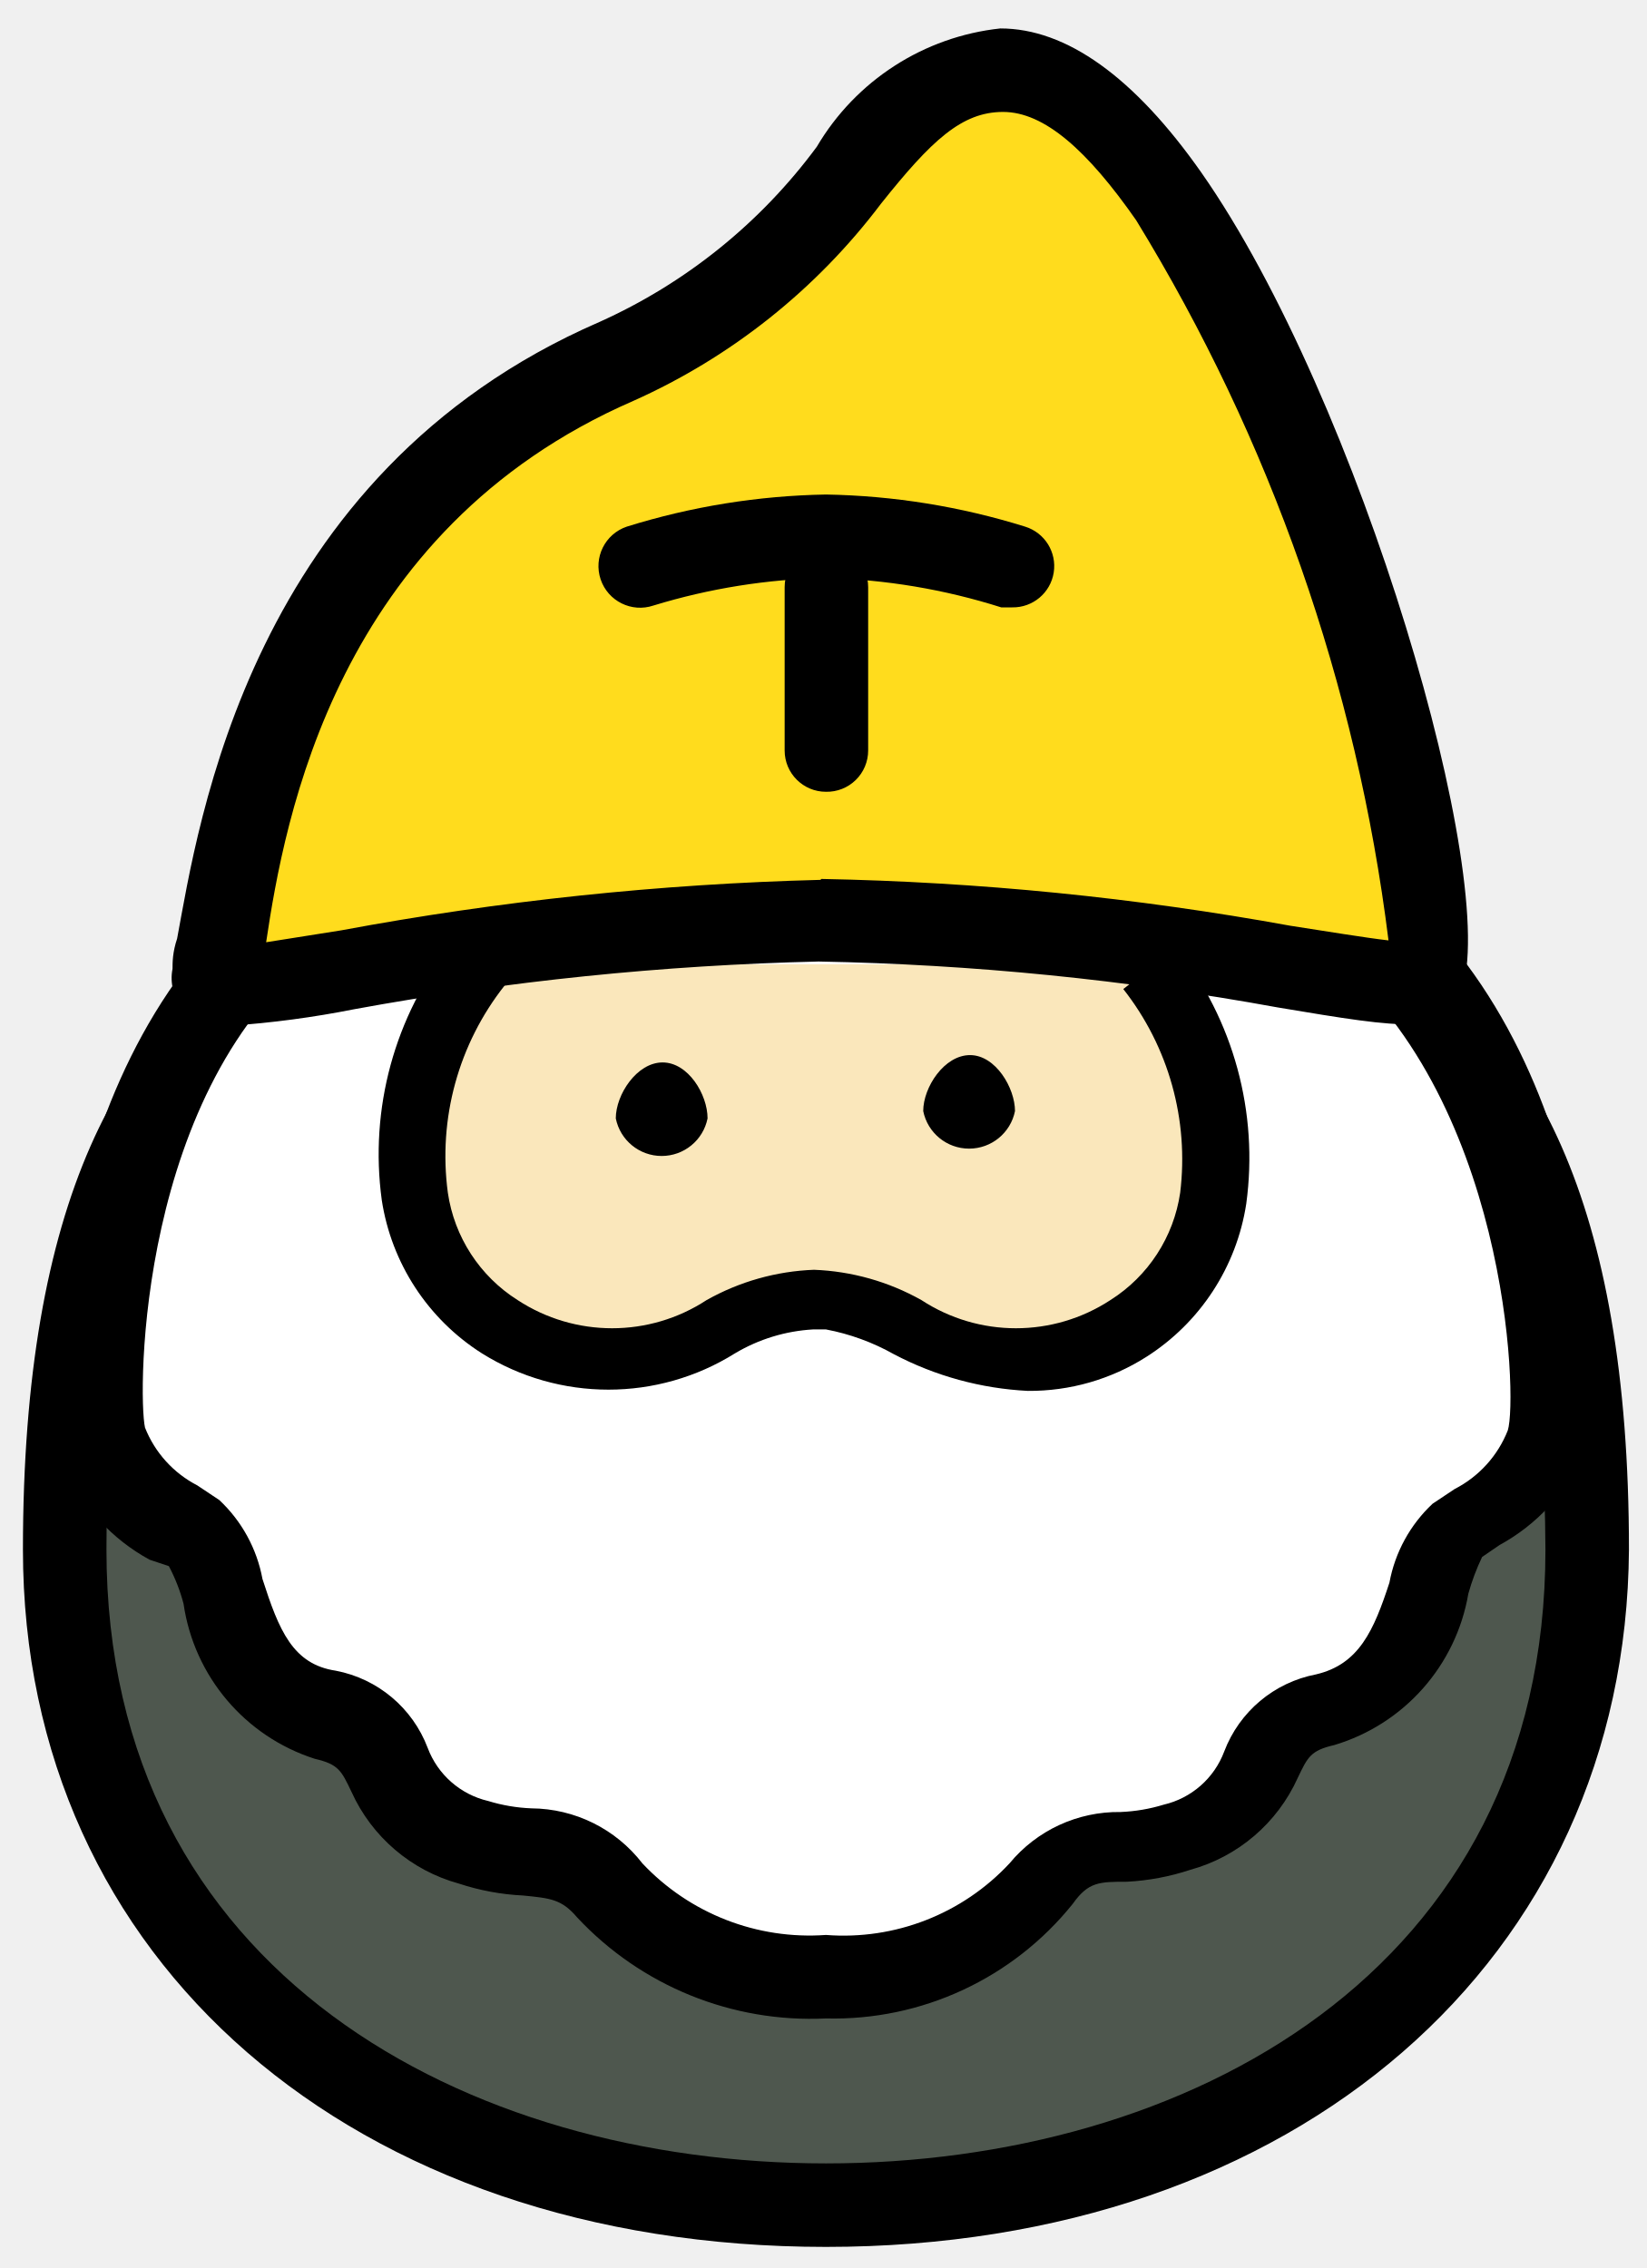
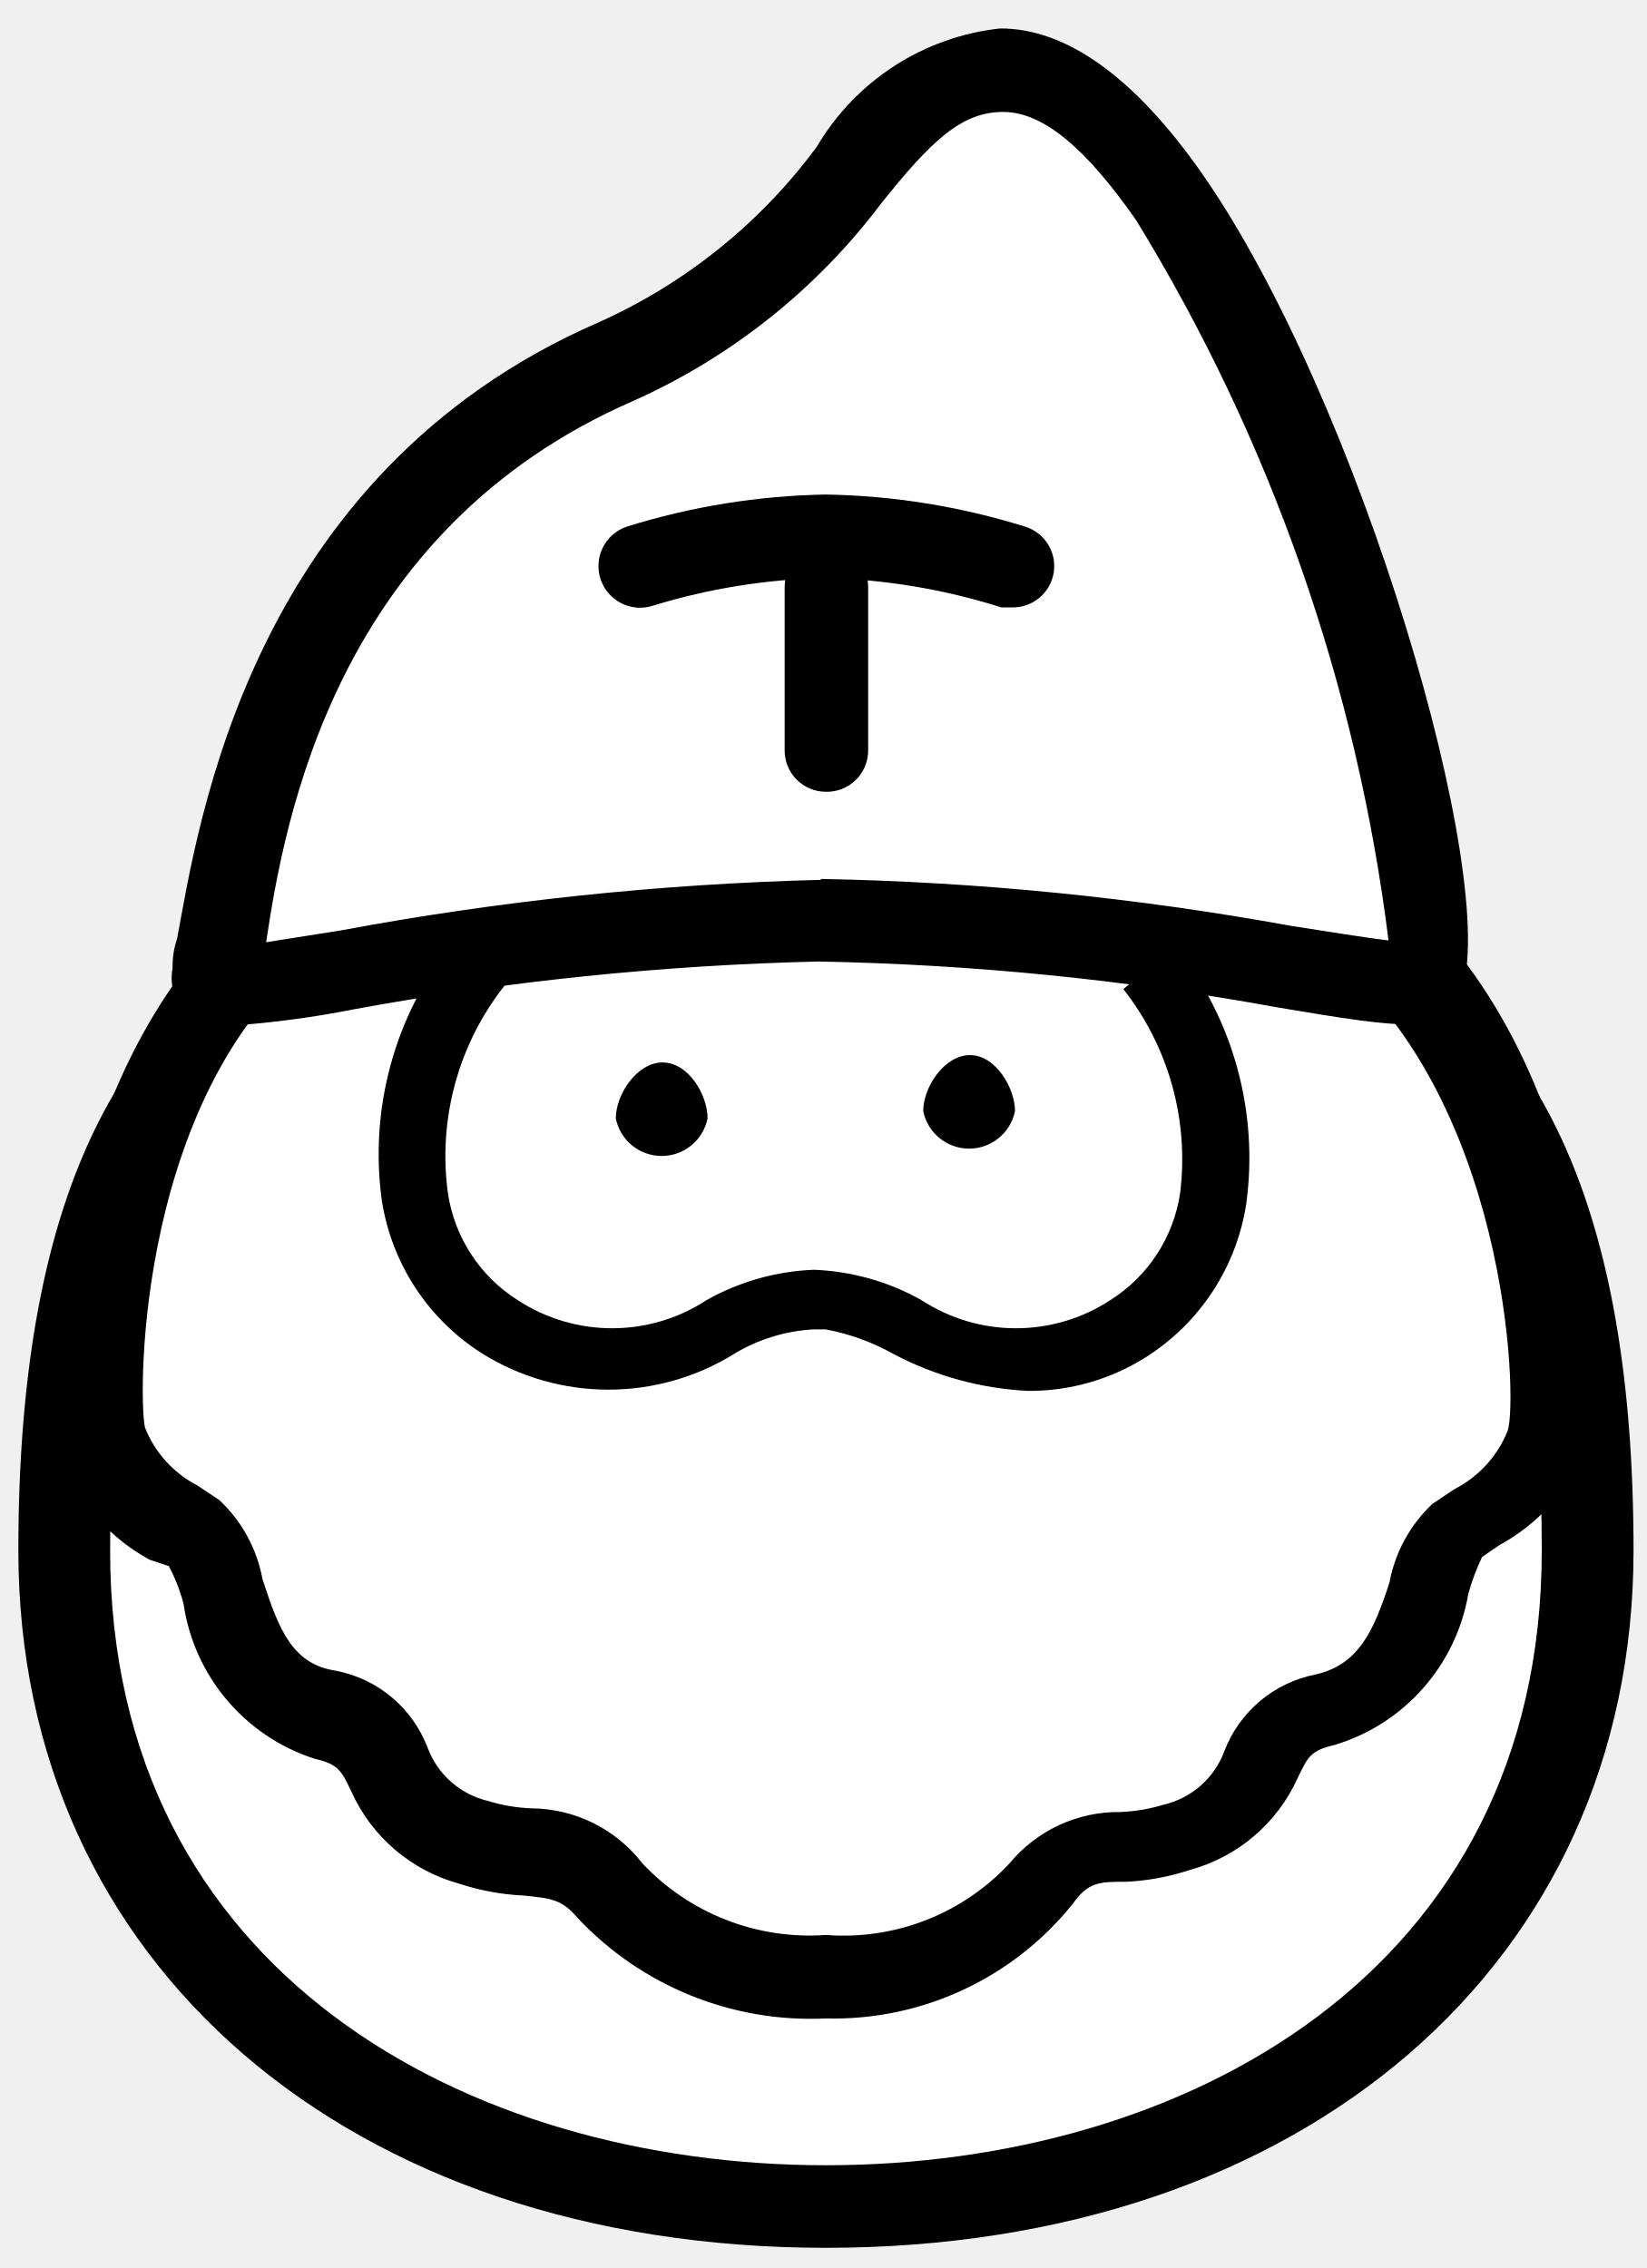
<svg xmlns="http://www.w3.org/2000/svg" viewBox="0 0 17.94 24.72">
  <g data-name="レイヤー 1">
-     <path d="M17.26 16.89C17.26 21.44 13.55 24 9 24S.67 21.44.67 16.89C.67 9.74 4.39 9.74 9 9.74s8.26.08 8.26 7.15z" fill="#4e574e" />
-     <path d="M9 24.49c-5.15 0-8.75-3.12-8.75-7.6 0-7.6 4.25-7.6 8.75-7.6s8.75 0 8.75 7.6c-.03 4.47-3.63 7.6-8.75 7.6zM9 10.2c-4.55 0-7.84 0-7.84 6.69 0 4.62 3.94 6.69 7.84 6.69s7.84-2.07 7.84-6.69C16.81 10.2 13.52 10.2 9 10.2z" />
-     <path d="M14.68 9.93A14 14 0 009 9a14 14 0 00-5.71 1C1 11.64.93 15.29 1.12 15.73a2 2 0 001 1c.42.31.27 1.7 1.44 2 1 .23.41 1 1.62 1.41.59.21 1 0 1.48.5a3 3 0 002.34.9 2.94 2.94 0 002.32-.94c.46-.54.89-.3 1.48-.5 1.21-.42.65-1.18 1.62-1.41 1.17-.27 1-1.67 1.44-2a2 2 0 001-1c.14-.4.07-4.05-2.18-5.76z" fill="#fff" />
-     <path d="M9 22a3.48 3.48 0 01-2.71-1.1c-.17-.2-.29-.21-.59-.24a2.63 2.63 0 01-.7-.13 1.81 1.81 0 01-1.17-1c-.11-.23-.14-.3-.4-.36A2.09 2.09 0 012 17.48a1.92 1.92 0 00-.16-.41L1.63 17a2.11 2.11 0 01-.92-1C.46 15.35.5 11.45 3 9.57A14.74 14.74 0 019 8.5a14.89 14.89 0 015.92 1h.07c2.48 1.88 2.52 5.78 2.27 6.34a2.11 2.11 0 01-.92 1l-.19.13a2.46 2.46 0 00-.15.4 2.09 2.09 0 01-1.46 1.65c-.26.06-.29.13-.4.36a1.81 1.81 0 01-1.17 1 2.63 2.63 0 01-.69.13c-.3 0-.42 0-.59.24A3.34 3.34 0 019 22zM9 9.41a13.5 13.5 0 00-5.5.93c-2 1.5-2 4.86-1.92 5.22a1.21 1.21 0 00.57.63l.24.16a1.57 1.57 0 01.47.86c.18.56.33.93.8 1a1.34 1.34 0 011 .84.93.93 0 00.66.58 1.86 1.86 0 00.47.08 1.54 1.54 0 011.21.6 2.5 2.5 0 002 .78 2.47 2.47 0 002-.78 1.54 1.54 0 011.21-.56 1.86 1.86 0 00.47-.08.93.93 0 00.66-.58 1.34 1.34 0 011-.84c.47-.11.63-.48.8-1a1.57 1.57 0 01.47-.86l.24-.16a1.22 1.22 0 00.58-.64c.11-.35 0-3.67-2-5.23A13.65 13.65 0 009 9.41z" />
-     <path d="M12.54 10.51c.92 1.18 1.11 3.07-.24 3.93-1.53 1-2.53-.42-3.47-.31h.08C8 14 7 15.42 5.45 14.44c-1.34-.86-1.16-2.74-.24-3.93" fill="#fae7bb" />
-     <path d="M11.2 15.16a3.51 3.51 0 01-1.46-.4 2.43 2.43 0 00-.74-.27h-.14a1.87 1.87 0 00-.85.26 2.6 2.6 0 01-2.76 0 2.41 2.41 0 01-1.09-1.67 3.7 3.7 0 01.76-2.79l.58.45A3 3 0 004.88 13a1.67 1.67 0 00.76 1.17 1.88 1.88 0 002.06 0 2.58 2.58 0 011.17-.33 2.59 2.59 0 011.17.33 1.88 1.88 0 002.06 0 1.67 1.67 0 00.76-1.17 3 3 0 00-.62-2.22l.58-.45a3.7 3.7 0 01.76 2.79 2.41 2.41 0 01-1.09 1.67 2.37 2.37 0 01-1.29.37z" />
-     <path d="M7.71 12.19a.51.51 0 01-1 0c0-.26.23-.61.51-.61s.49.35.49.61zm3.35-.08a.51.51 0 01-1 0c0-.26.23-.61.51-.61s.49.36.49.61z" />
-     <path d="M15.52 10.68C16 9.41 13.36.77 10.92.77c-1.49 0-1.66 2-4.21 3.15C2.66 5.69 2.53 10 2.37 10.68 2.3 11 5.62 10 8.94 10s6.48.95 6.58.68z" fill="#ffdc1d" />
-     <path d="M2.51 11.18A.55.55 0 012 11a.51.51 0 01-.12-.44c0-.07 0-.18.05-.33.23-1.23.78-5.06 4.6-6.72A6 6 0 008.9 1.6a2.65 2.65 0 012-1.29c.72 0 1.46.53 2.19 1.57 1.73 2.47 3.27 7.75 2.83 8.94-.17.46-.57.4-2 .16a31 31 0 00-5-.5 32.2 32.2 0 00-5.06.52 10.66 10.66 0 01-1.35.18zm6.44-1.6a31.9 31.9 0 015.11.51c.39.06.81.13 1.07.16a19.68 19.68 0 00-2.75-7.85c-.53-.76-1-1.18-1.45-1.18s-.78.31-1.33 1a6.92 6.92 0 01-2.7 2.15c-3.24 1.41-3.8 4.56-4 5.9l.82-.13a33.08 33.08 0 015.22-.55z" />
-     <path d="M9 8.63a.45.45 0 01-.45-.45V6.4a.45.45 0 01.91 0v1.78a.45.45 0 01-.46.45z" />
-     <path d="M11.05 6.62h-.14A6.87 6.87 0 009 6.3a6.87 6.87 0 00-1.88.3.45.45 0 01-.29-.86A7.73 7.73 0 019 5.39a7.73 7.73 0 012.17.35.45.45 0 01-.14.88z" />
+     <path style="fill: white;" class="body" d="M 17.3 16.9 C 17.3 21.4 13.6 24 9 24 S 0.7 21.4 0.7 16.9 C 0.7 9.7 4.4 9.7 9 9.7 s 8.3 0.1 8.3 7.2 z" fill="#4e574e" />
+     <path style="fill: black;" class="bodyFrame" d="M 9 24.5 c -5.2 0 -8.8 -3.1 -8.8 -7.6 c 0 -7.6 4.3 -7.6 8.8 -7.6 s 8.8 0 8.8 7.6 c 0 4.5 -3.6 7.6 -8.8 7.6 z M 9 10.2 c -4.5 0 -7.8 0 -7.8 6.7 c 0 4.6 3.9 6.7 7.8 6.7 s 7.8 -2.1 7.8 -6.7 C 16.8 10.2 13.5 10.2 9 10.2 z" />
+     <path style="fill: white;" class="beard" d="M14.68 9.93A14 14 0 009 9a14 14 0 00-5.71 1C1 11.64.93 15.29 1.12 15.73a2 2 0 001 1c.42.31.27 1.7 1.44 2 1 .23.41 1 1.62 1.41.59.21 1 0 1.48.5a3 3 0 002.34.9 2.94 2.94 0 002.32-.94c.46-.54.89-.3 1.48-.5 1.21-.42.65-1.18 1.62-1.41 1.17-.27 1-1.67 1.44-2a2 2 0 001-1c.14-.4.07-4.05-2.18-5.76z" fill="#ffffff" />
+     <path style="fill: black;" class="beardFrame" d="M9 22a3.48 3.48 0 01-2.71-1.1c-.17-.2-.29-.21-.59-.24a2.63 2.63 0 01-.7-.13 1.81 1.81 0 01-1.17-1c-.11-.23-.14-.3-.4-.36A2.09 2.09 0 012 17.48a1.92 1.92 0 00-.16-.41L1.63 17a2.11 2.11 0 01-.92-1C.46 15.35.5 11.45 3 9.57A14.74 14.74 0 019 8.5a14.89 14.89 0 015.92 1h.07c2.48 1.88 2.52 5.78 2.27 6.34a2.11 2.11 0 01-.92 1l-.19.13a2.46 2.46 0 00-.15.4 2.09 2.09 0 01-1.46 1.65c-.26.06-.29.13-.4.36a1.81 1.81 0 01-1.17 1 2.63 2.63 0 01-.69.13c-.3 0-.42 0-.59.24A3.34 3.34 0 019 22zM9 9.41a13.5 13.5 0 00-5.5.93c-2 1.5-2 4.86-1.92 5.22a1.21 1.21 0 00.57.63l.24.16a1.57 1.57 0 01.47.86c.18.56.33.93.8 1a1.34 1.34 0 011 .84.93.93 0 00.66.58 1.86 1.86 0 00.47.08 1.54 1.54 0 011.21.6 2.5 2.5 0 002 .78 2.47 2.47 0 002-.78 1.54 1.54 0 011.21-.56 1.86 1.86 0 00.47-.08.93.93 0 00.66-.58 1.34 1.34 0 011-.84c.47-.11.63-.48.8-1a1.57 1.57 0 01.47-.86l.24-.16a1.22 1.22 0 00.58-.64c.11-.35 0-3.67-2-5.23A13.65 13.65 0 009 9.41z" />
+     <path style="fill: white;" class="eye" d="M 12.5 10.5 c 0.9 1.2 1.1 3.1 -0.2 3.9 c -1.5 1 -2.5 -0.4 -3.5 -0.3 h 0.1 C 8 14 7 15.4 5.5 14.4 c -1.3 -0.9 -1.2 -2.7 -0.2 -3.9" fill="#fae7bb" />
+     <path style="fill: black;" class="eyeFrame" d="M11.2 15.16a3.51 3.51 0 01-1.46-.4 2.43 2.43 0 00-.74-.27h-.14a1.87 1.87 0 00-.85.26 2.6 2.6 0 01-2.76 0 2.41 2.41 0 01-1.09-1.67 3.7 3.7 0 01.76-2.79l.58.45A3 3 0 004.88 13a1.67 1.67 0 00.76 1.17 1.88 1.88 0 002.06 0 2.58 2.58 0 011.17-.33 2.59 2.59 0 011.17.33 1.88 1.88 0 002.06 0 1.67 1.67 0 00.76-1.17 3 3 0 00-.62-2.22l.58-.45a3.7 3.7 0 01.76 2.79 2.41 2.41 0 01-1.09 1.67 2.37 2.37 0 01-1.29.37z" />
+     <path style="fill: black;" class="eyeInside" d="M7.71 12.19a.51.51 0 01-1 0c0-.26.23-.61.51-.61s.49.35.49.61zm3.35-.08a.51.51 0 01-1 0c0-.26.23-.61.51-.61s.49.36.49.61z" />
+     <path style="fill: white;" class="hat" d="M 15.5 10.7 C 16 9.4 13.4 0.8 10.9 0.8 c -1.5 0 -1.7 2 -4.2 3.1 C 2.7 5.7 2.5 10 2.4 10.7 C 2.3 11 5.6 10 8.9 10 s 6.5 0.9 6.6 0.7 z" fill="#ffdc1d" />
+     <path style="fill: black;" class="hatFrame" d="M2.51 11.18A.55.55 0 012 11a.51.51 0 01-.12-.44c0-.07 0-.18.05-.33.23-1.23.78-5.06 4.6-6.72A6 6 0 008.9 1.6a2.65 2.65 0 012-1.29c.72 0 1.46.53 2.19 1.57 1.73 2.47 3.27 7.75 2.83 8.94-.17.46-.57.4-2 .16a31 31 0 00-5-.5 32.2 32.2 0 00-5.06.52 10.66 10.66 0 01-1.35.18zm6.44-1.6a31.9 31.9 0 015.11.51c.39.06.81.13 1.07.16a19.68 19.68 0 00-2.75-7.85c-.53-.76-1-1.18-1.45-1.18s-.78.31-1.33 1a6.92 6.92 0 01-2.7 2.15c-3.24 1.41-3.8 4.56-4 5.9l.82-.13a33.08 33.08 0 015.22-.55z" />
+     <path style="fill: black;" class="hatHLine" d="M9 8.63a.45.45 0 01-.45-.45V6.4a.45.45 0 01.91 0v1.78a.45.45 0 01-.46.45z" />
+     <path style="fill: black;" class="hatWLine" d="M11.05 6.62h-.14A6.87 6.87 0 009 6.3a6.87 6.87 0 00-1.88.3.45.45 0 01-.29-.86A7.73 7.73 0 019 5.39a7.73 7.73 0 012.17.35.45.45 0 01-.14.88z" />
  </g>
</svg>
